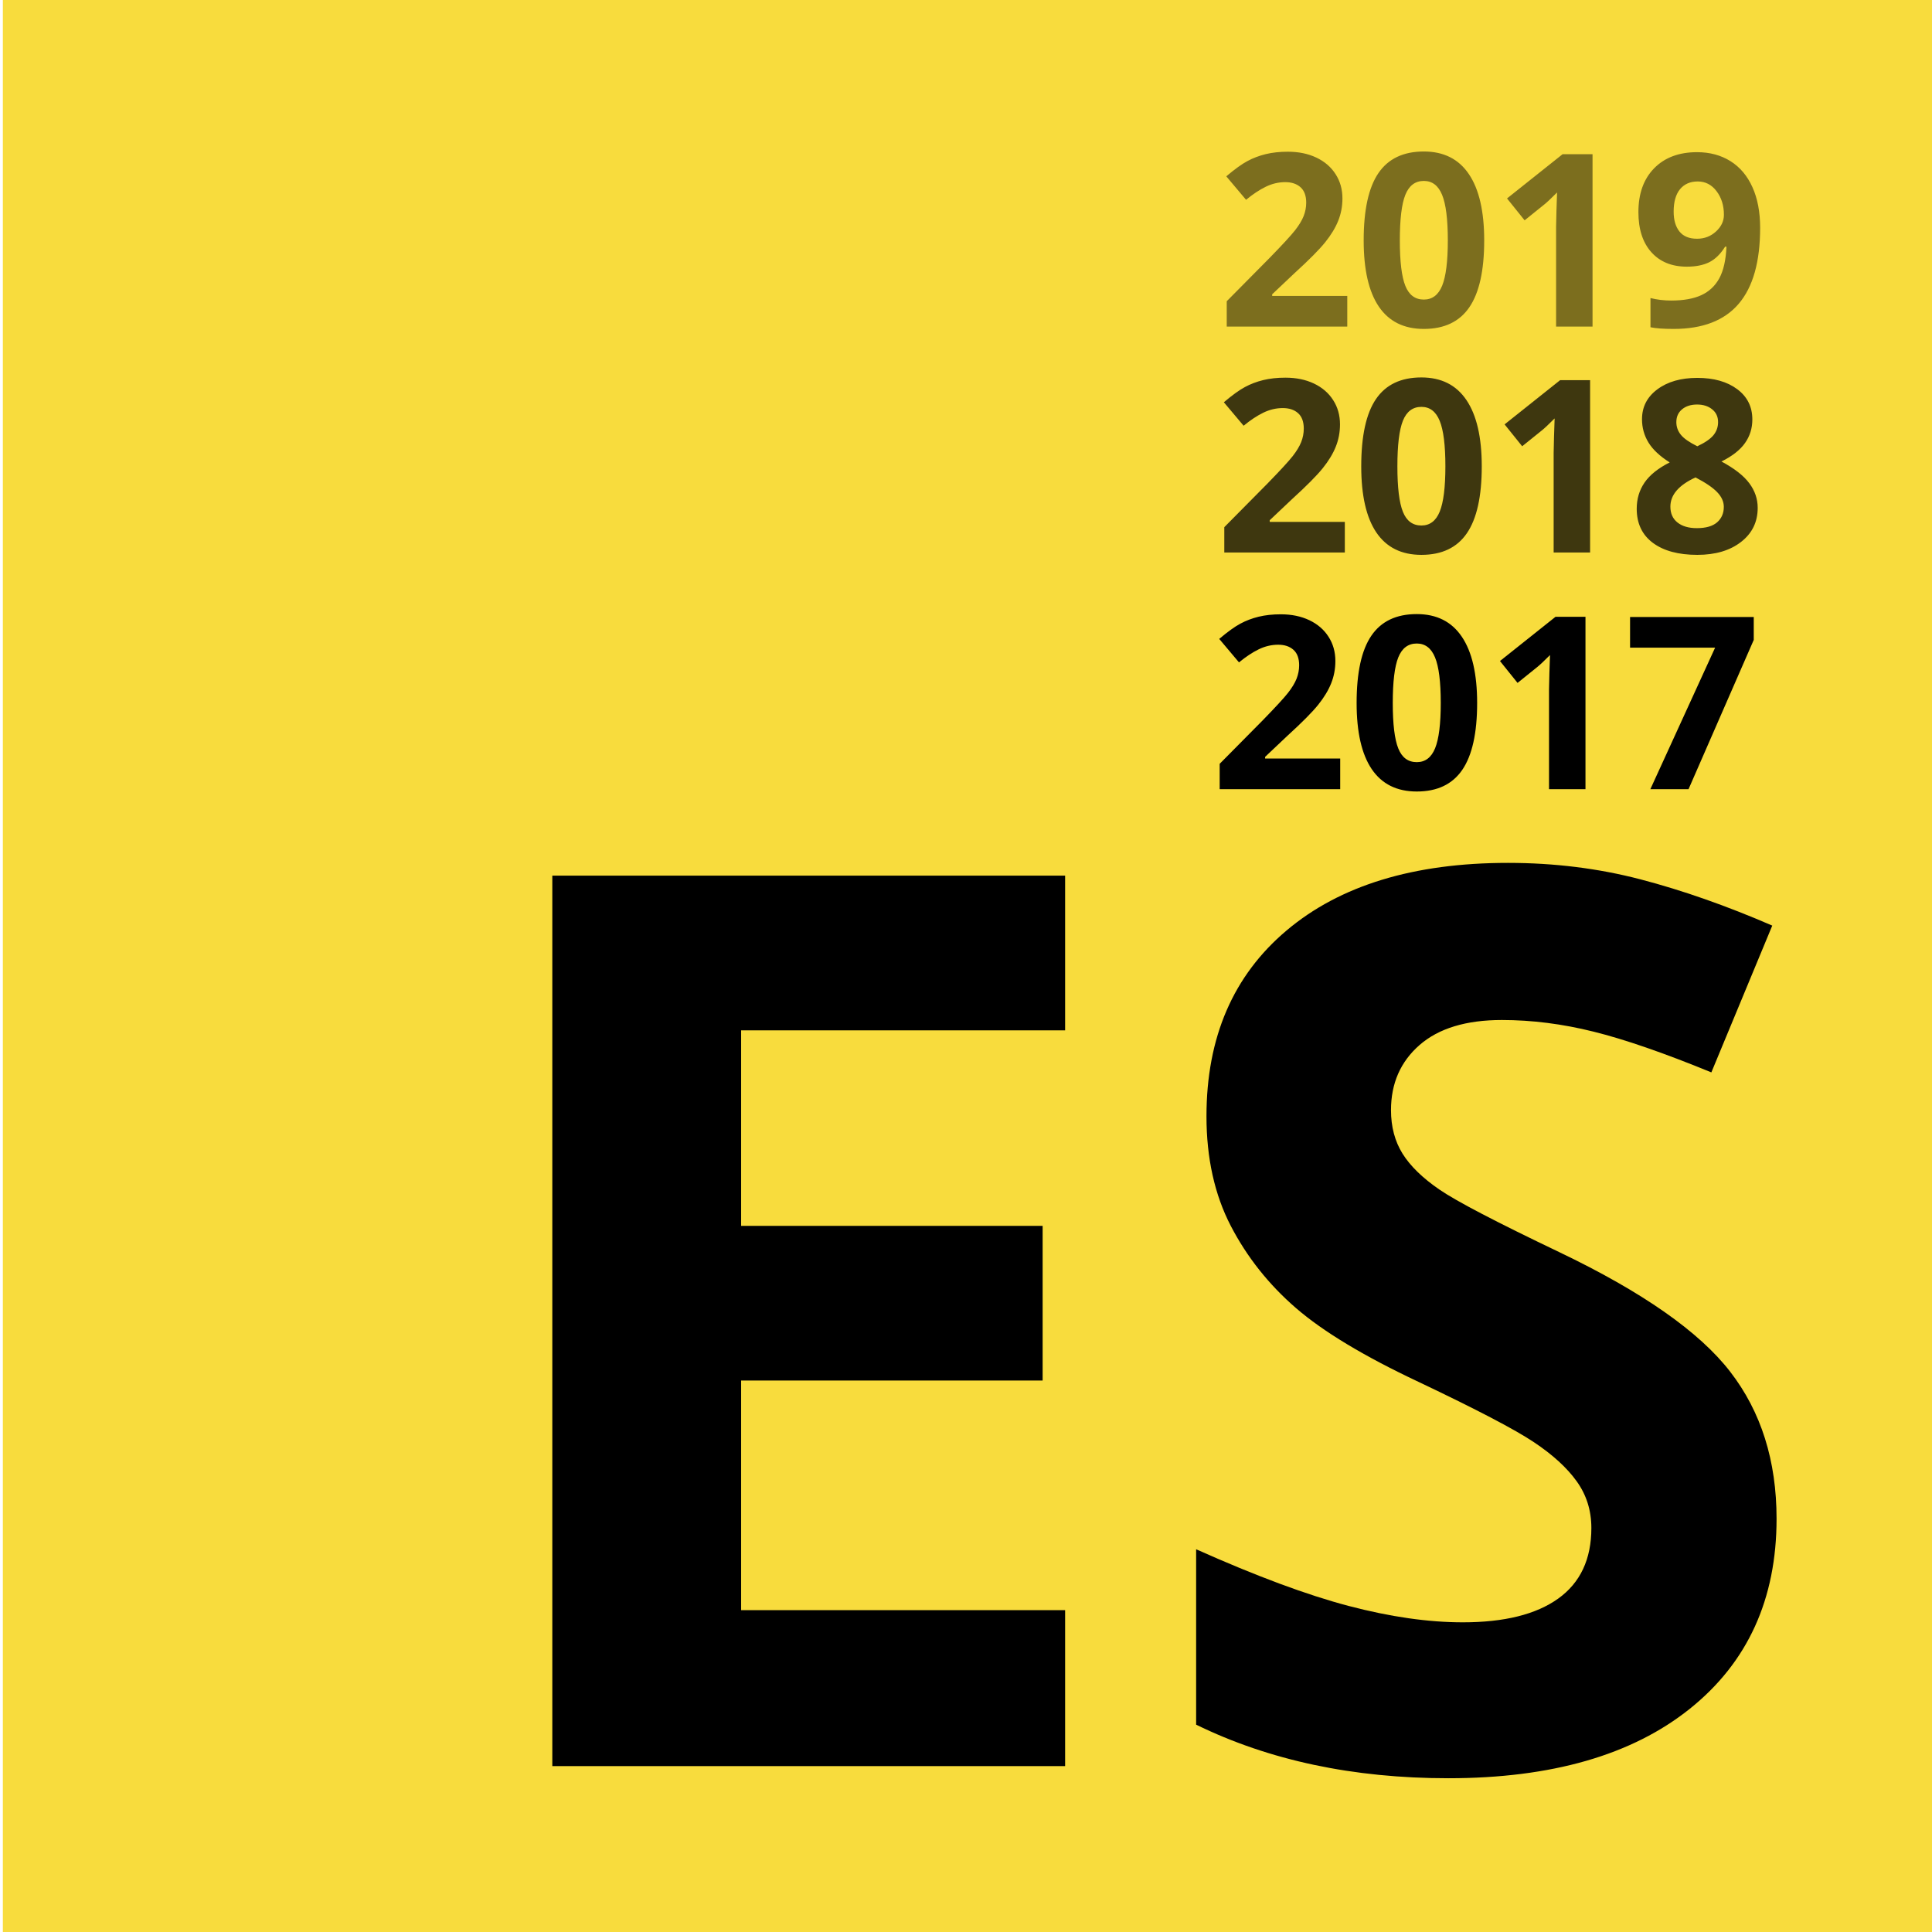
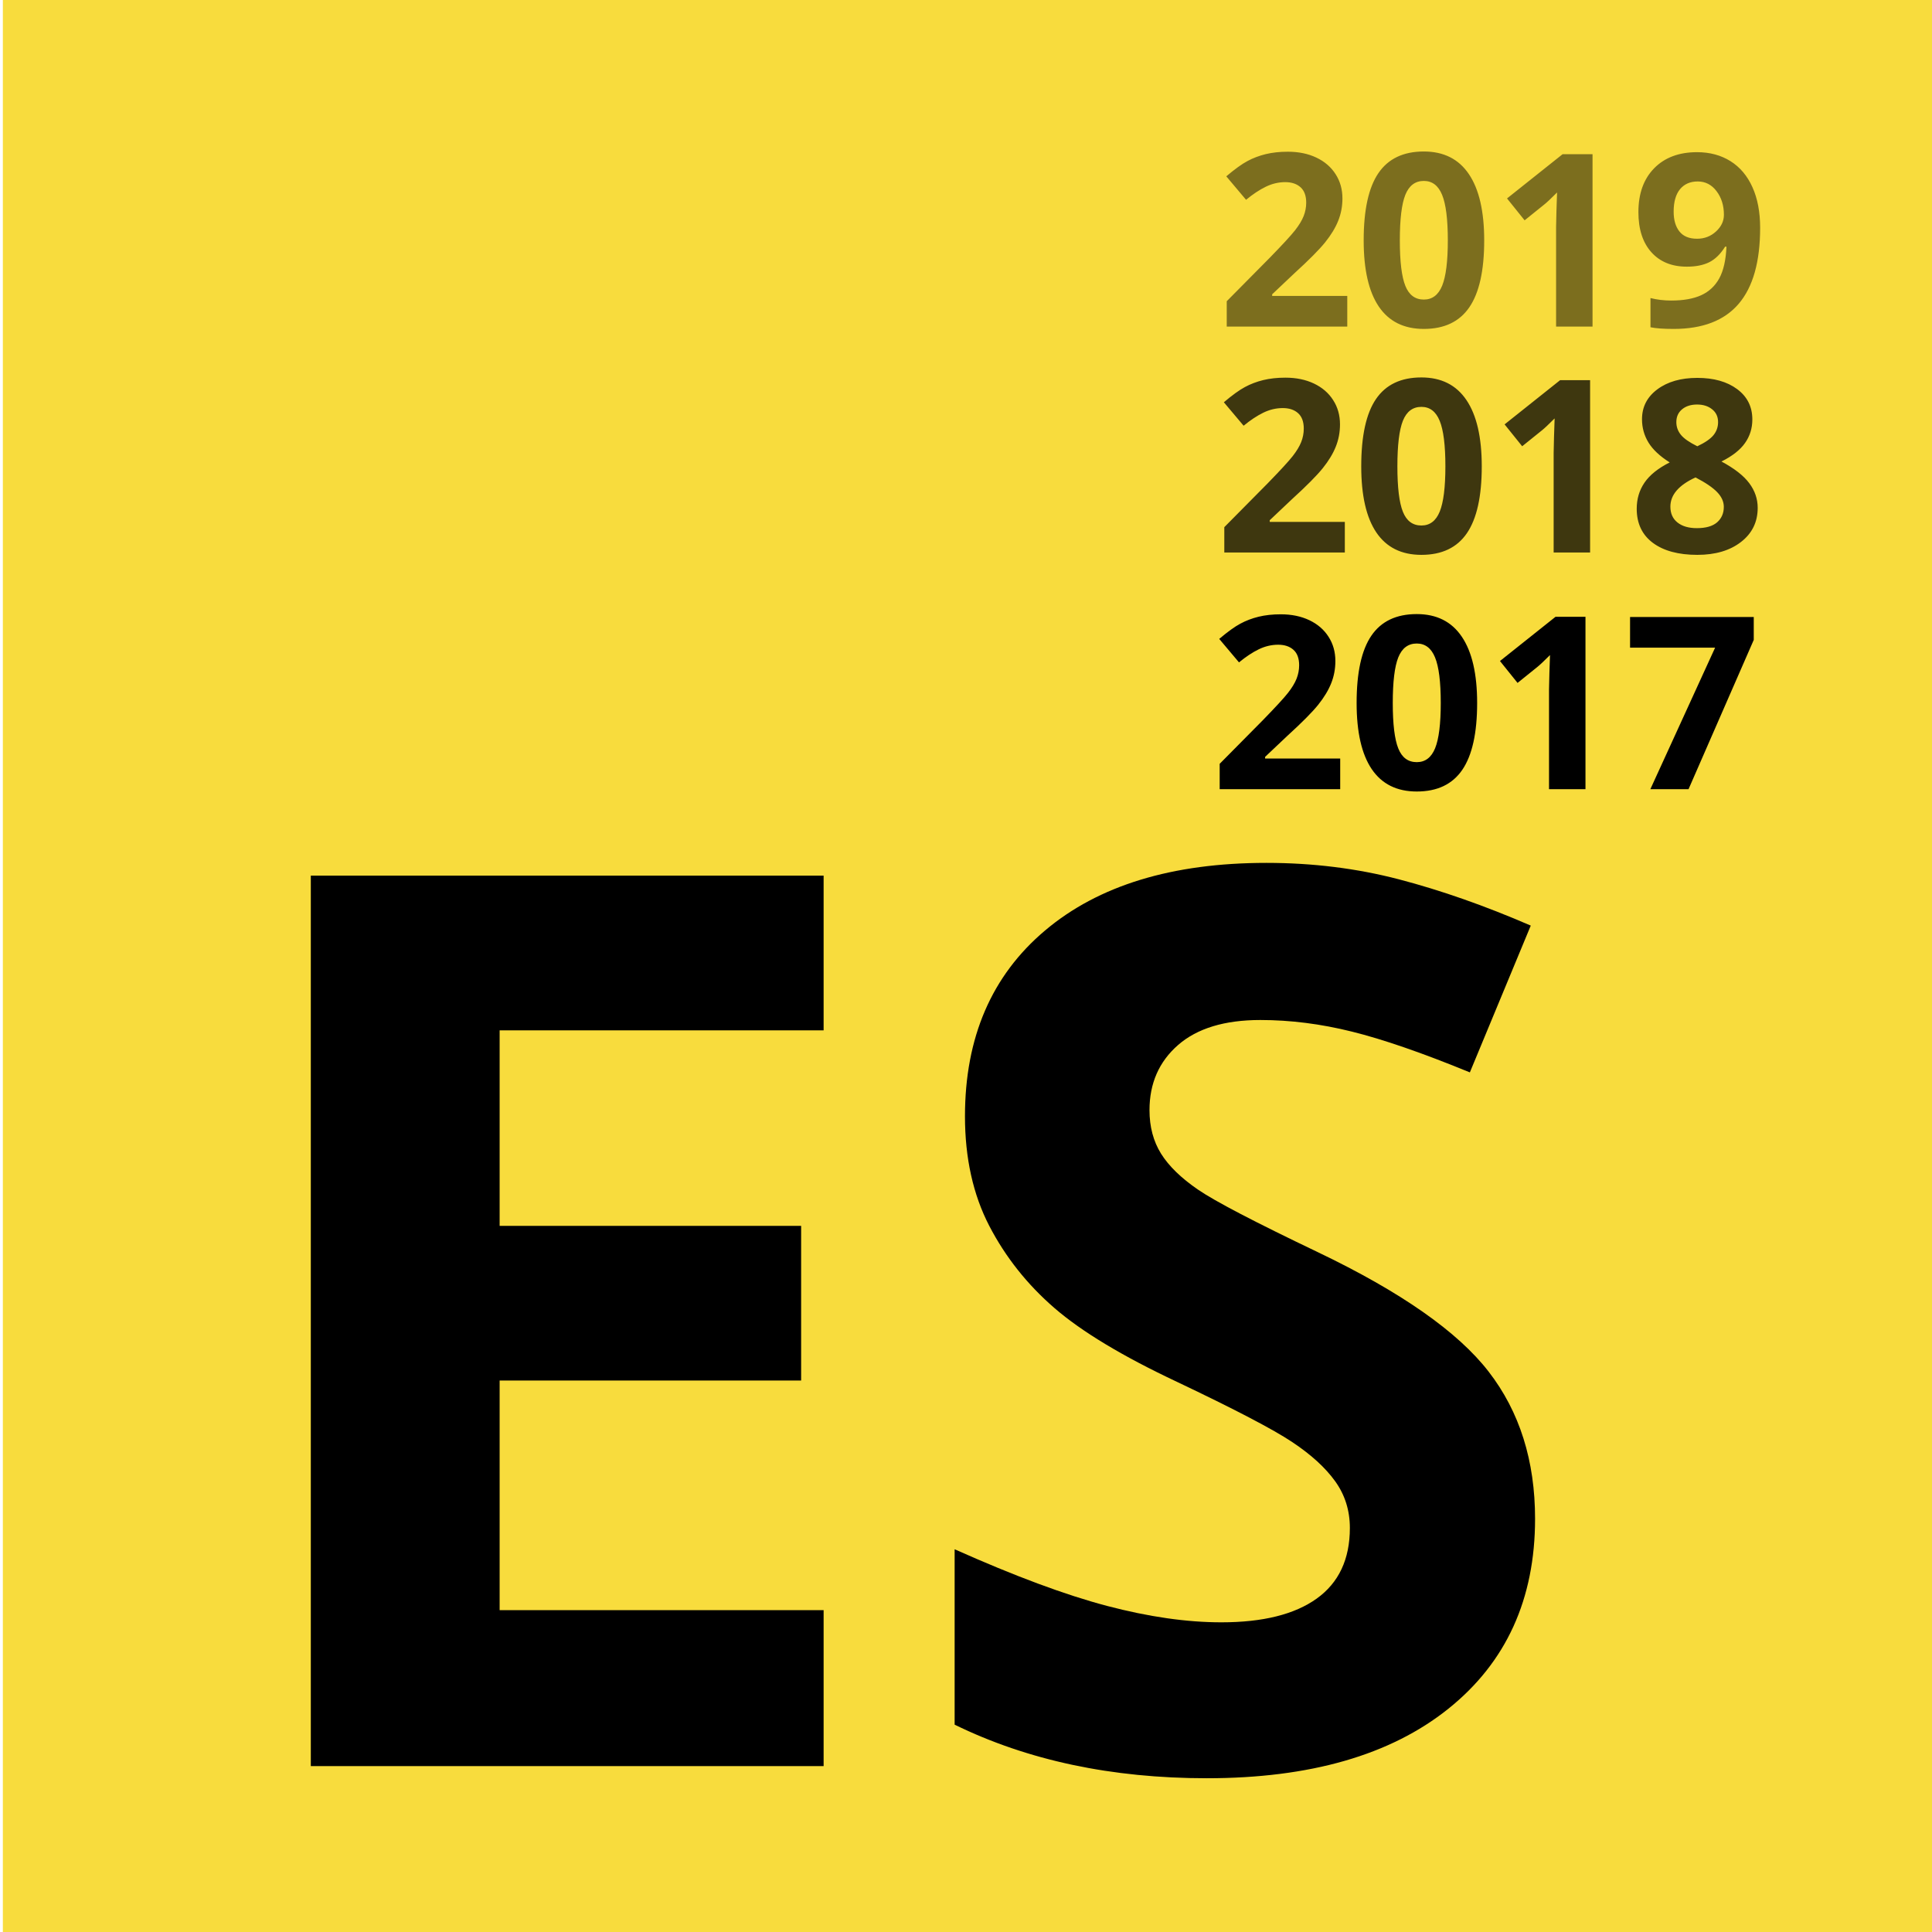
<svg xmlns="http://www.w3.org/2000/svg" width="100%" height="100%" viewBox="0 0 400 400" version="1.1" xml:space="preserve" style="fill-rule:evenodd;clip-rule:evenodd;stroke-linejoin:round;stroke-miterlimit:1.414;">
  <g id="Background" transform="matrix(0.925728,0,0,0.998874,-16.7849,-25.5506)">
    <rect x="18.771" y="24.88" width="432.668" height="402.351" style="fill:rgb(248,220,61);" />
  </g>
-   <g transform="matrix(1,0,0,1,-32.9938,8.55603)">
+   <g transform="matrix(1,0,0,1,-82.9938,8.55603)">
    <text x="124.14px" y="357.097px" style="font-family:'OpenSans-Bold', 'Open Sans', sans-serif;font-weight:700;font-size:258.257px;fill:black;">ES</text>
  </g>
  <g transform="matrix(1,0,0,1,126.381,-193.709)">
    <text x="124.14px" y="357.097px" style="font-family:'OpenSans-Bold', 'Open Sans', sans-serif;font-weight:700;font-size:50px;fill:black;">2017</text>
  </g>
  <g transform="matrix(1,0,0,1,127.338,-242.704)">
    <text x="124.14px" y="357.097px" style="font-family:'OpenSans-Bold', 'Open Sans', sans-serif;font-weight:700;font-size:50px;fill:black;fill-opacity:0.75;">2018</text>
  </g>
  <g transform="matrix(1,0,0,1,127.843,-289.482)">
    <text x="124.14px" y="357.097px" style="font-family:'OpenSans-Bold', 'Open Sans', sans-serif;font-weight:700;font-size:50px;fill:black;fill-opacity:0.5;">2019</text>
  </g>
</svg>
